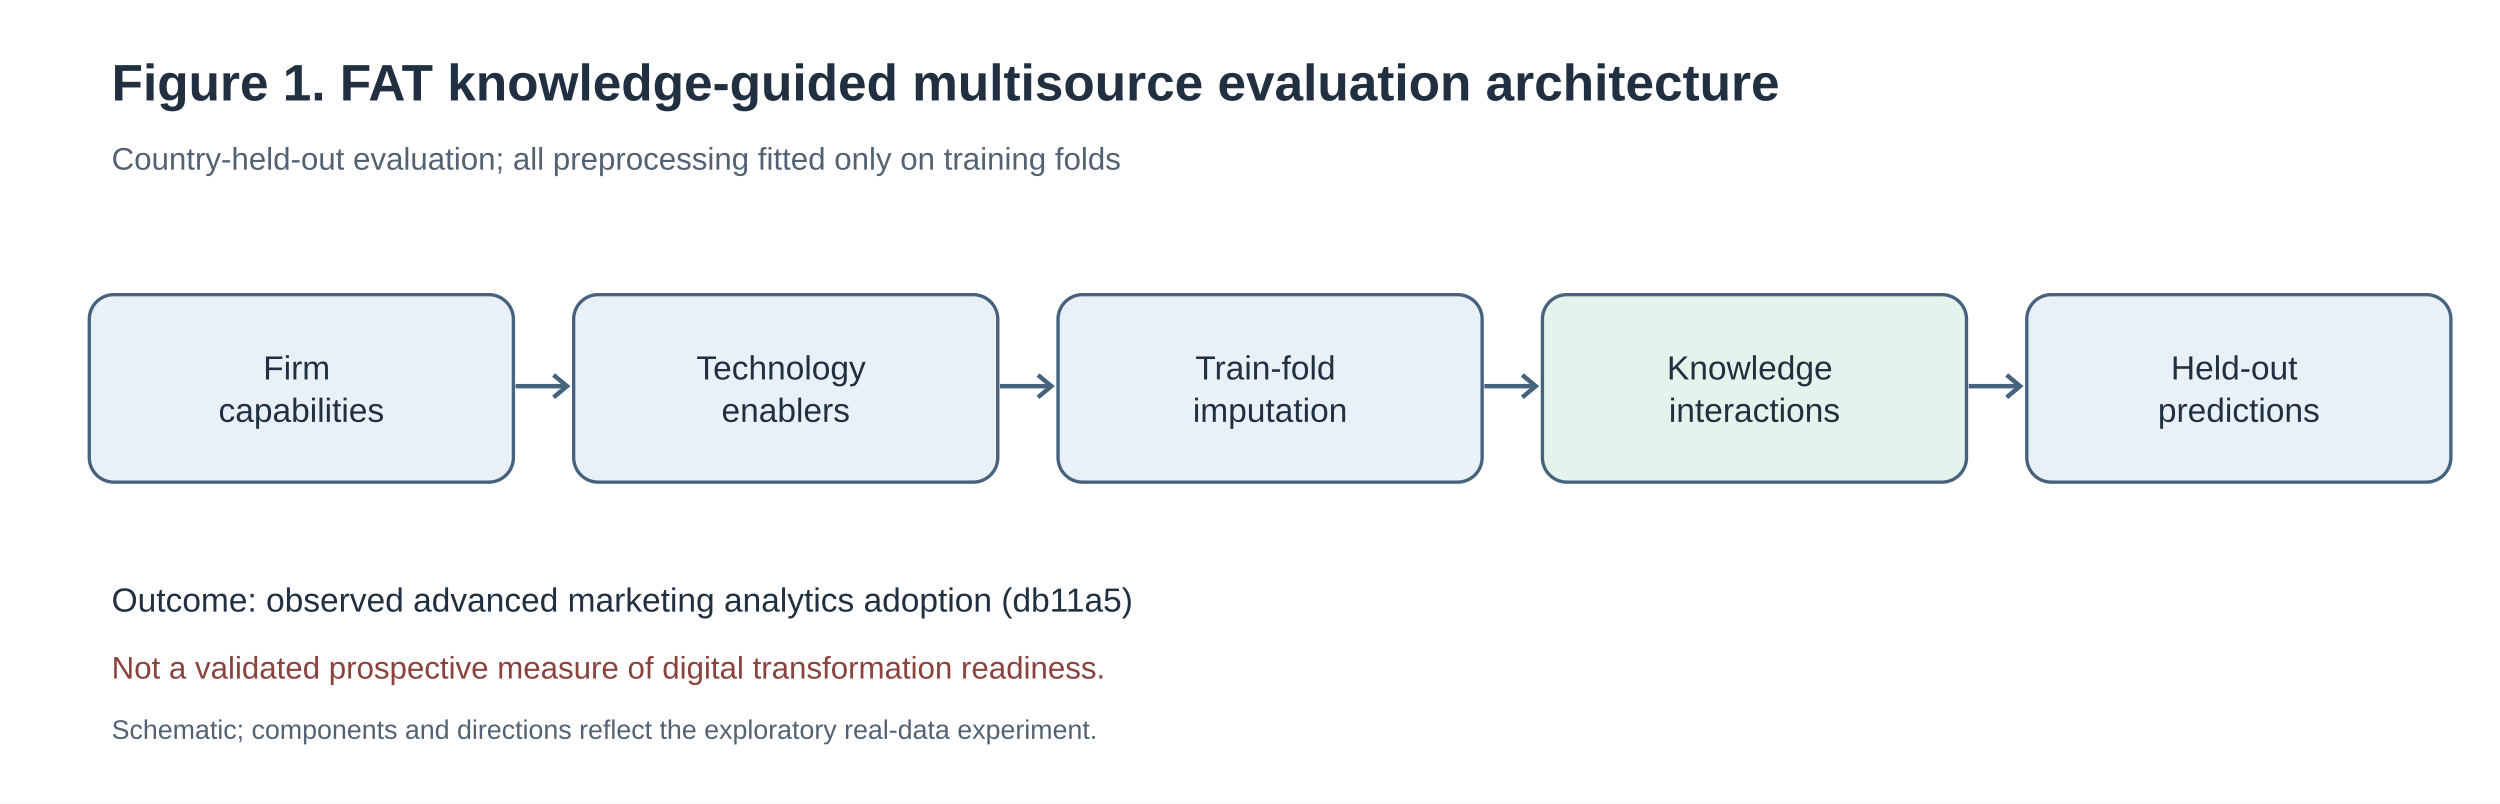
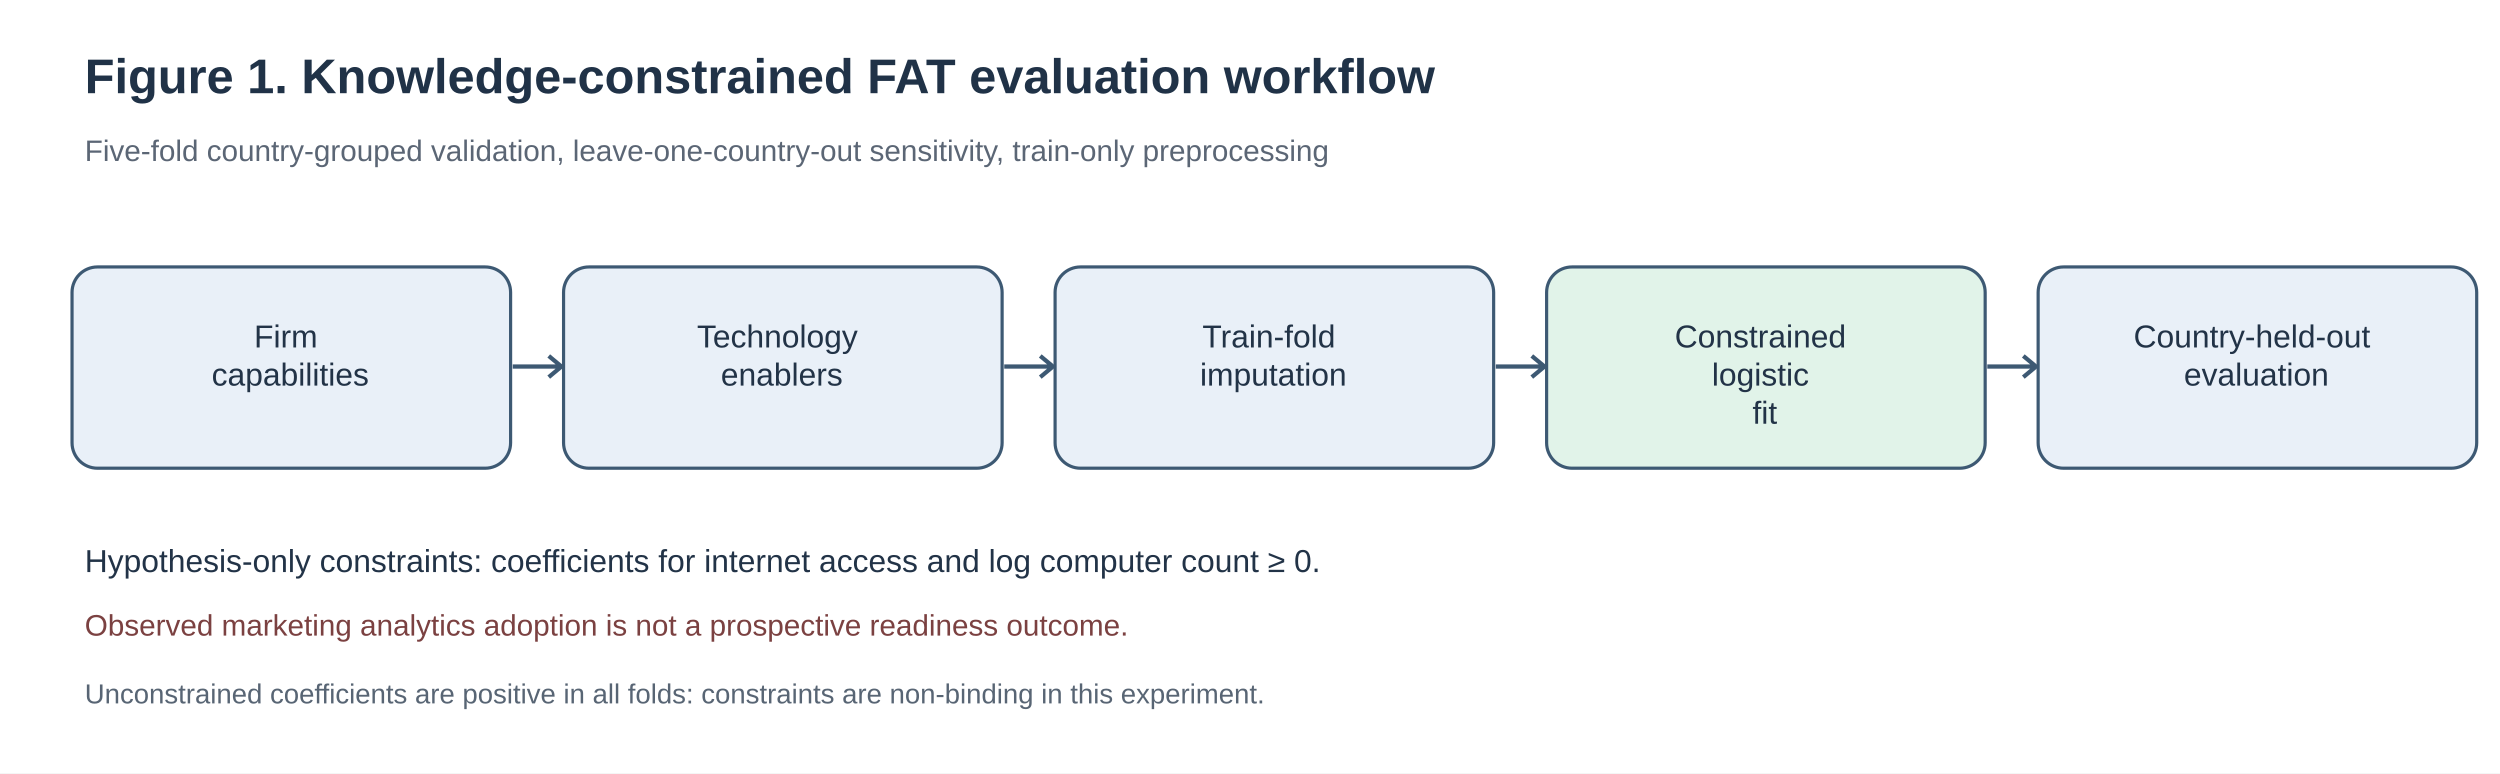
- <svg xmlns="http://www.w3.org/2000/svg" width="1120" height="360" viewBox="0 0 1120 360">
-   <rect width="1120" height="360" fill="white" />
-   <text x="50" y="45" font-family="Arial" font-size="23" font-weight="bold" fill="#203040">Figure 1. FAT knowledge-guided multisource evaluation architecture</text>
-   <text x="50" y="76" font-family="Arial" font-size="14" fill="#526273">Country-held-out evaluation; all preprocessing fitted only on training folds</text>
-   <rect x="40" y="132" width="190" height="84" rx="11" fill="#eaf0f8" stroke="#47627c" stroke-width="1.5" />
-   <text x="135" y="170" text-anchor="middle" font-family="Arial" font-size="15" fill="#203040">
-     <tspan x="135" dy="0">Firm</tspan>
-     <tspan x="135" dy="19">capabilities</tspan>
+ <svg xmlns="http://www.w3.org/2000/svg" width="1180" height="365" viewBox="0 0 1180 365">
+   <rect width="1180" height="365" fill="#fff" />
+   <text x="40" y="44" font-family="Arial" font-size="23" font-weight="bold" fill="#203247">Figure 1. Knowledge-constrained FAT evaluation workflow</text>
+   <text x="40" y="76" font-family="Arial" font-size="14" fill="#5b6675">Five-fold country-grouped validation, leave-one-country-out sensitivity, train-only preprocessing</text>
+   <rect x="34" y="126" width="207" height="95" rx="12" fill="#e9f0f8" stroke="#3d5973" stroke-width="1.5" />
+   <text x="137" y="164" font-family="Arial" font-size="15" text-anchor="middle" fill="#223347">
+     <tspan x="137" dy="0">Firm</tspan>
+     <tspan x="137" dy="18">capabilities</tspan>
  </text>
-   <path d="M 231 173 L 254 173" stroke="#47627c" stroke-width="2" />
-   <path d="M 248 168 L 254 173 L 248 178" fill="none" stroke="#47627c" stroke-width="2" />
-   <rect x="257" y="132" width="190" height="84" rx="11" fill="#eaf0f8" stroke="#47627c" stroke-width="1.5" />
-   <text x="352" y="170" text-anchor="middle" font-family="Arial" font-size="15" fill="#203040">
-     <tspan x="352" dy="0">Technology</tspan>
-     <tspan x="352" dy="19">enablers</tspan>
+   <path d="M242 173 h23 m-6 -5 l6 5 -6 5" fill="none" stroke="#3d5973" stroke-width="2" />
+   <rect x="266" y="126" width="207" height="95" rx="12" fill="#e9f0f8" stroke="#3d5973" stroke-width="1.5" />
+   <text x="369" y="164" font-family="Arial" font-size="15" text-anchor="middle" fill="#223347">
+     <tspan x="369" dy="0">Technology</tspan>
+     <tspan x="369" dy="18">enablers</tspan>
  </text>
-   <path d="M 448 173 L 471 173" stroke="#47627c" stroke-width="2" />
-   <path d="M 465 168 L 471 173 L 465 178" fill="none" stroke="#47627c" stroke-width="2" />
-   <rect x="474" y="132" width="190" height="84" rx="11" fill="#eaf0f8" stroke="#47627c" stroke-width="1.5" />
-   <text x="569" y="170" text-anchor="middle" font-family="Arial" font-size="15" fill="#203040">
-     <tspan x="569" dy="0">Train-fold</tspan>
-     <tspan x="569" dy="19">imputation</tspan>
+   <path d="M474 173 h23 m-6 -5 l6 5 -6 5" fill="none" stroke="#3d5973" stroke-width="2" />
+   <rect x="498" y="126" width="207" height="95" rx="12" fill="#e9f0f8" stroke="#3d5973" stroke-width="1.5" />
+   <text x="601" y="164" font-family="Arial" font-size="15" text-anchor="middle" fill="#223347">
+     <tspan x="601" dy="0">Train-fold</tspan>
+     <tspan x="601" dy="18">imputation</tspan>
  </text>
-   <path d="M 665 173 L 688 173" stroke="#47627c" stroke-width="2" />
-   <path d="M 682 168 L 688 173 L 682 178" fill="none" stroke="#47627c" stroke-width="2" />
-   <rect x="691" y="132" width="190" height="84" rx="11" fill="#e4f4ec" stroke="#47627c" stroke-width="1.5" />
-   <text x="786" y="170" text-anchor="middle" font-family="Arial" font-size="15" fill="#203040">
-     <tspan x="786" dy="0">Knowledge</tspan>
-     <tspan x="786" dy="19">interactions</tspan>
+   <path d="M706 173 h23 m-6 -5 l6 5 -6 5" fill="none" stroke="#3d5973" stroke-width="2" />
+   <rect x="730" y="126" width="207" height="95" rx="12" fill="#e1f3e9" stroke="#3d5973" stroke-width="1.5" />
+   <text x="833" y="164" font-family="Arial" font-size="15" text-anchor="middle" fill="#223347">
+     <tspan x="833" dy="0">Constrained</tspan>
+     <tspan x="833" dy="18">logistic</tspan>
+     <tspan x="833" dy="18">fit</tspan>
  </text>
-   <path d="M 882 173 L 905 173" stroke="#47627c" stroke-width="2" />
-   <path d="M 899 168 L 905 173 L 899 178" fill="none" stroke="#47627c" stroke-width="2" />
-   <rect x="908" y="132" width="190" height="84" rx="11" fill="#eaf0f8" stroke="#47627c" stroke-width="1.5" />
-   <text x="1003" y="170" text-anchor="middle" font-family="Arial" font-size="15" fill="#203040">
-     <tspan x="1003" dy="0">Held-out</tspan>
-     <tspan x="1003" dy="19">predictions</tspan>
+   <path d="M938 173 h23 m-6 -5 l6 5 -6 5" fill="none" stroke="#3d5973" stroke-width="2" />
+   <rect x="962" y="126" width="207" height="95" rx="12" fill="#e9f0f8" stroke="#3d5973" stroke-width="1.5" />
+   <text x="1065" y="164" font-family="Arial" font-size="15" text-anchor="middle" fill="#223347">
+     <tspan x="1065" dy="0">Country-held-out</tspan>
+     <tspan x="1065" dy="18">evaluation</tspan>
  </text>
-   <text x="50" y="274" font-family="Arial" font-size="15" fill="#203040">Outcome: observed advanced marketing analytics adoption (db11a5)</text>
-   <text x="50" y="304" font-family="Arial" font-size="14" fill="#8a423c">Not a validated prospective measure of digital transformation readiness.</text>
-   <text x="50" y="331" font-family="Arial" font-size="12" fill="#526273">Schematic; components and directions reflect the exploratory real-data experiment.</text>
+   <text x="40" y="270" font-family="Arial" font-size="15" fill="#223347">Hypothesis-only constraints: coefficients for internet access and log computer count ≥ 0.</text>
+   <text x="40" y="300" font-family="Arial" font-size="14" fill="#7b4141">Observed marketing analytics adoption is not a prospective readiness outcome.</text>
+   <text x="40" y="332" font-family="Arial" font-size="13" fill="#586574">Unconstrained coefficients are positive in all folds: constraints are non-binding in this experiment.</text>
</svg>
